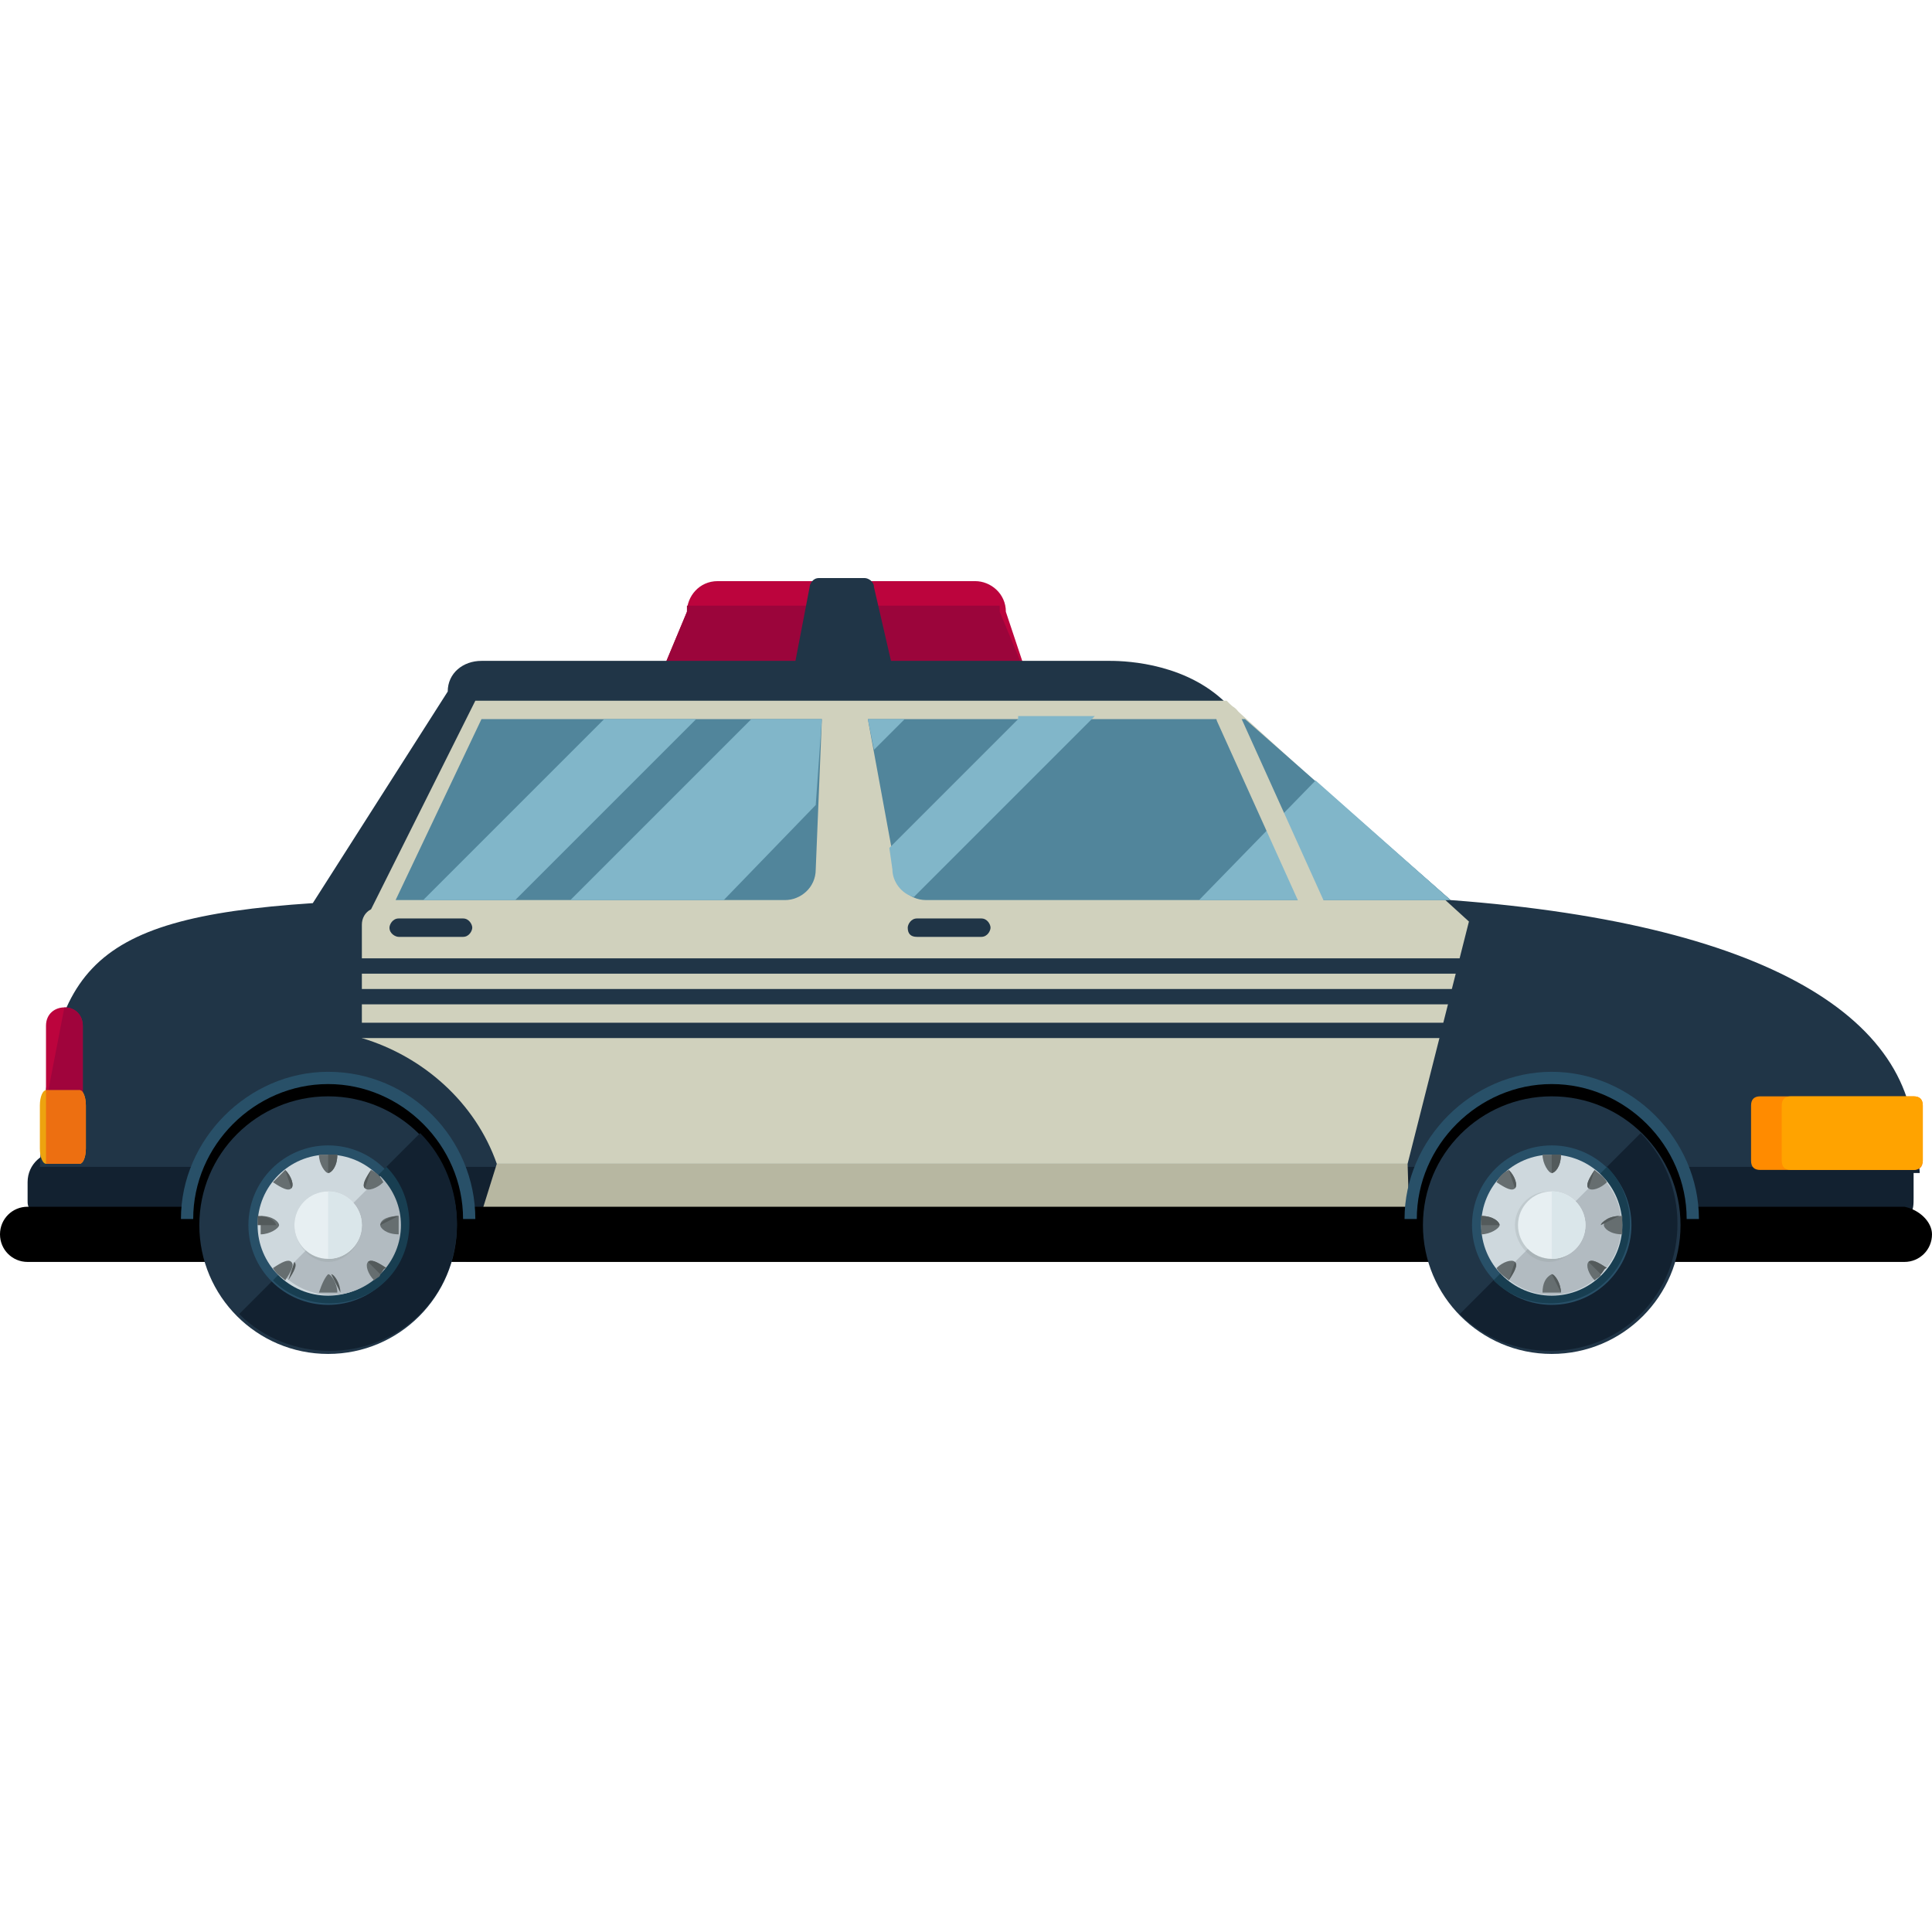
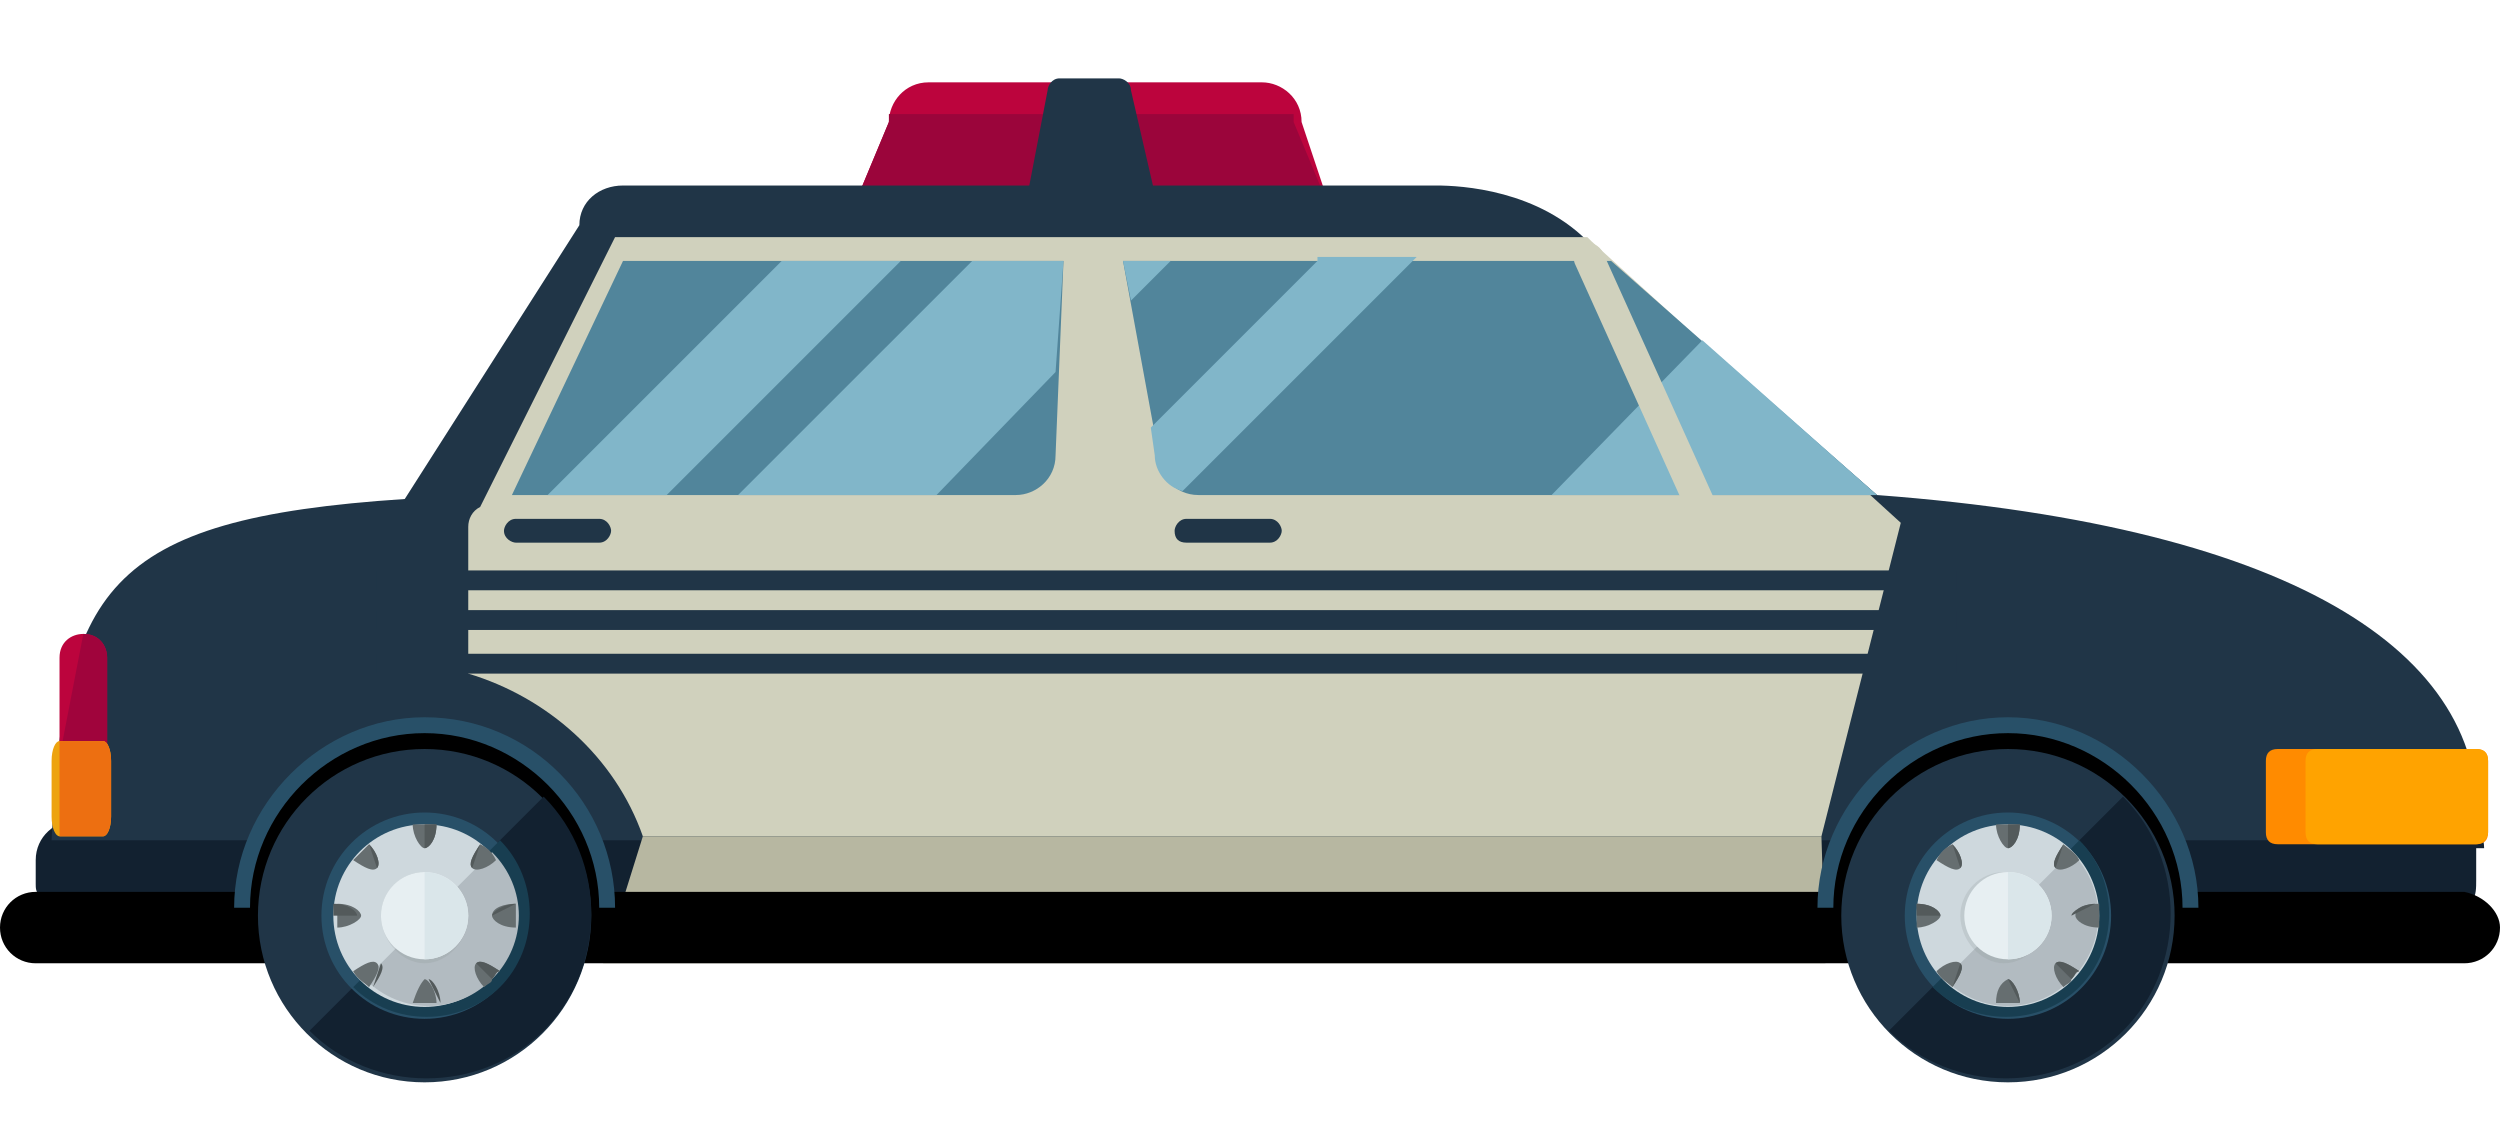
- <svg xmlns="http://www.w3.org/2000/svg" version="1.1" id="Layer_1" viewBox="0 0 504 504" xml:space="preserve">
+ <svg xmlns="http://www.w3.org/2000/svg" version="1.1" id="Layer_1" viewBox="0 135 504 230" xml:space="preserve">
  <path style="fill:#BC043D;" d="M268.8,178.8c0,4-11.2,8-15.2,8h-67.2c-4,0-15.2-3.2-15.2-8l8-19.2c0-4,3.2-8,8-8h67.2c4,0,8,3.2,8,8  L268.8,178.8z" />
  <path style="fill:#9B053B;" d="M268.8,178.8l-8-19.2c0-0.8,0-1.6,0-1.6h-81.6c0,0.8,0,1.6,0,1.6l-8,19.2c0,4,11.2,8,15.2,8h67.2  C257.6,186.8,268.8,183.6,268.8,178.8z" />
  <path style="fill:#122130;" d="M500.8,306c0-4-3.2-5.6-8-5.6H15.2c-4,0-8,3.2-8,8v4.8c0,0.8,0,1.6,0.8,2.4c-0.8,0.8-0.8,2.4-0.8,3.2  c0,4,3.2,6.4,6.4,6.4h479.2c4,0,6.4-3.2,6.4-6.4c0-0.8,0-1.6-0.8-2.4c0.8-0.8,0.8-2.4,0.8-4V306H500.8z" />
  <path style="fill:#203547;" d="M378.4,234.8l-57.6-50.4c-10.4-11.2-26.4-12-31.2-12h-164c-4.8,0-8.8,3.2-8.8,8l-35.2,55.2  c-60.8,4-68.8,18.4-71.2,68.8h488.8C503.2,267.6,464,241.2,378.4,234.8z" />
  <path style="fill:#D0D1BD;" d="M320.8,183.6l-0.8-0.8H124l-27.2,54.4c-1.6,0.8-2.4,2.4-2.4,4V270c0,0,0,0,0,0.8  c16,4.8,29.6,16.8,35.2,32.8h237.6l16-63.2L320.8,183.6z" />
  <path style="fill:#FF8B00;" d="M501.6,302.8c0,1.6-0.8,2.4-2.4,2.4h-40c-1.6,0-2.4-0.8-2.4-2.4v-14.4c0-1.6,0.8-2.4,2.4-2.4h40  c1.6,0,2.4,0.8,2.4,2.4V302.8z" />
  <path style="fill:#FFA300;" d="M501.6,302.8v-14.4c0-1.6-0.8-2.4-2.4-2.4h-32c-1.6,0-2.4,0.8-2.4,2.4v14.4c0,1.6,0.8,2.4,2.4,2.4h32  C500.8,305.2,501.6,303.6,501.6,302.8z" />
  <g>
    <path style="fill:#51859B;" d="M125.6,187.6l-22.4,47.2c0,0,1.6,0,0.8,0h100.8c4,0,8-3.2,8-8l1.6-39.2H125.6z" />
    <path style="fill:#51859B;" d="M324.8,187.6h-98.4l7.2,39.2c0,4,3.2,8,8,8h136.8L324.8,187.6z" />
  </g>
  <polygon style="fill:#B7B7A1;" points="121.6,329.2 368,329.2 367.2,303.6 129.6,303.6 " />
  <path d="M504,322c0,4-3.2,7.2-7.2,7.2H7.2c-4,0-7.2-3.2-7.2-7.2l0,0c0-4,3.2-7.2,7.2-7.2h489.6C500.8,315.6,504,318.8,504,322  L504,322z" />
  <g>
    <rect x="76" y="250" style="fill:#203547;" width="318.4" height="4" />
    <rect x="76" y="258" style="fill:#203547;" width="318.4" height="4" />
    <rect x="76" y="266.8" style="fill:#203547;" width="318.4" height="4" />
    <path style="fill:#203547;" d="M258.4,242c0,0.8-0.8,2.4-2.4,2.4h-16.8c-1.6,0-2.4-0.8-2.4-2.4l0,0c0-0.8,0.8-2.4,2.4-2.4H256   C257.6,239.6,258.4,241.2,258.4,242L258.4,242z" />
    <path style="fill:#203547;" d="M123.2,242c0,0.8-0.8,2.4-2.4,2.4H104c-0.8,0-2.4-0.8-2.4-2.4l0,0c0-0.8,0.8-2.4,2.4-2.4h16.8   C122.4,239.6,123.2,241.2,123.2,242L123.2,242z" />
    <path style="fill:#203547;" d="M232.8,174c0,0.8-0.8,2.4-2.4,2.4h-20.8c-0.8,0-2.4-0.8-2.4-2.4l4-20.8c0-0.8,0.8-2.4,2.4-2.4h12   c0.8,0,2.4,0.8,2.4,2.4L232.8,174z" />
  </g>
  <path style="fill:#BC043D;" d="M21.6,287.6c0,3.2-2.4,4.8-4.8,4.8l0,0c-3.2,0-4.8-2.4-4.8-4.8v-20c0-3.2,2.4-4.8,4.8-4.8l0,0  c3.2,0,4.8,2.4,4.8,4.8C21.6,267.6,21.6,287.6,21.6,287.6z" />
  <path style="fill:#A0043C;" d="M16.8,262.8L16.8,262.8c3.2,0,4.8,2.4,4.8,4.8v20c0,3.2-2.4,4.8-4.8,4.8l0,0c-3.2,0-4.8-2.4-4.8-4.8" />
  <path style="fill:#EDA30F;" d="M22.4,299.6c0,2.4-0.8,4-1.6,4H12c-0.8,0-1.6-1.6-1.6-4v-11.2c0-2.4,0.8-4,1.6-4h8.8  c0.8,0,1.6,1.6,1.6,4V299.6z" />
  <path style="fill:#ED6F11;" d="M12,284.4h8.8c0.8,0,1.6,1.6,1.6,4v11.2c0,2.4-0.8,4-1.6,4H12" />
  <path d="M48.8,318c0-20,16.8-36.8,36.8-36.8s36.8,16.8,36.8,36.8" />
  <path style="fill:#285068;" d="M124,318h-3.2c0-19.2-16-35.2-35.2-35.2s-35.2,16-35.2,35.2h-3.2c0-20.8,17.6-38.4,38.4-38.4  C107.2,279.6,124,297.2,124,318z" />
  <circle style="fill:#203547;" cx="85.6" cy="319.6" r="33.6" />
  <path style="fill:#122130;" d="M109.6,295.6c12.8,12.8,12.8,34.4,0,47.2c-12.8,12.8-34.4,12.8-47.2,0" />
  <circle style="fill:#285068;" cx="85.6" cy="319.6" r="20.8" />
  <path style="fill:#183E51;" d="M100.8,304.4c8,8,8,21.6,0,29.6s-21.6,8-29.6,0" />
  <circle style="fill:#CED8DD;" cx="85.6" cy="319.6" r="18.4" />
  <path style="fill:#B2BBC1;" d="M99.2,306.8c7.2,7.2,7.2,18.4,0,25.6s-18.4,7.2-25.6,0" />
  <path style="opacity:0.2;fill:#888F91;enable-background:new    ;" d="M94.4,319.6c0,4.8-4,9.6-8.8,9.6s-8.8-4.8-8.8-9.6  c0-4.8,4-8.8,8.8-8.8S94.4,314.8,94.4,319.6z" />
  <circle style="fill:#E7EFF2;" cx="85.6" cy="319.6" r="8.8" />
  <path style="fill:#DAE6EA;" d="M85.6,310.8c4.8,0,8.8,4,8.8,8.8s-4,8.8-8.8,8.8" />
  <path style="fill:#666E70;" d="M85.6,301.2c-0.8,0-1.6,0-2.4,0c0,2.4,1.6,4.8,2.4,4.8s2.4-1.6,2.4-4.8  C88,301.2,87.2,301.2,85.6,301.2z" />
  <path style="fill:#535A5B;" d="M85.6,306c0.8,0,2.4-1.6,2.4-4.8c-0.8,0-1.6,0-2.4,0" />
  <path style="fill:#666E70;" d="M83.2,337.2c1.6,0,3.2,0,4.8,0c0-2.4-1.6-4.8-2.4-4.8C84.8,333.2,84,334.8,83.2,337.2z" />
  <path style="fill:#535A5B;" d="M88.8,337.2c0-2.4-1.6-4.8-2.4-4.8" />
  <path style="fill:#666E70;" d="M71.2,308.4c2.4,1.6,4,2.4,4.8,1.6s0-3.2-1.6-4.8C73.6,306,72.8,306.8,71.2,308.4z" />
  <path style="fill:#535A5B;" d="M76,310c0.8-0.8,0-3.2-1.6-4.8" />
  <path style="fill:#666E70;" d="M100.8,330.8c-2.4-1.6-4-2.4-4.8-1.6s0,3.2,1.6,4.8c0.8-0.8,1.6-0.8,1.6-1.6  C99.2,331.6,100,330.8,100.8,330.8z" />
  <path style="fill:#535A5B;" d="M99.2,332.4c0.8-0.8,0.8-1.6,1.6-1.6c-2.4-1.6-4-2.4-4.8-1.6" />
  <path style="fill:#666E70;" d="M68,322c2.4,0,4.8-1.6,4.8-2.4s-1.6-2.4-4.8-2.4c0,0.8,0,1.6,0,2.4S68,321.2,68,322z" />
  <path style="fill:#535A5B;" d="M72,319.6c0-0.8-1.6-2.4-4.8-2.4c0,0.8,0,1.6,0,2.4" />
  <path style="fill:#666E70;" d="M99.2,319.6c0,0.8,1.6,2.4,4.8,2.4c0-1.6,0-3.2,0-4.8C101.6,317.2,99.2,318,99.2,319.6z" />
  <path style="fill:#535A5B;" d="M104,317.2c-2.4,0-4.8,1.6-4.8,2.4" />
  <path style="fill:#666E70;" d="M71.2,330.8c0.8,1.6,2.4,2.4,3.2,3.2c1.6-2.4,2.4-4,1.6-4.8C75.2,328.4,73.6,329.2,71.2,330.8z" />
  <path style="fill:#535A5B;" d="M75.2,334c1.6-2.4,2.4-4,1.6-4.8" />
  <path style="fill:#666E70;" d="M96.8,305.2c-1.6,2.4-2.4,4-1.6,4.8s3.2,0,4.8-1.6C99.2,306.8,98.4,306,96.8,305.2z" />
  <path style="fill:#535A5B;" d="M96.8,305.2c-1.6,2.4-2.4,4-1.6,4.8" />
  <path d="M368,318c0-20,16.8-36.8,36.8-36.8s36.8,16.8,36.8,36.8" />
  <path style="fill:#285068;" d="M443.2,318H440c0-19.2-16-35.2-35.2-35.2s-35.2,16-35.2,35.2h-3.2c0-20.8,17.6-38.4,38.4-38.4  C425.6,279.6,443.2,297.2,443.2,318z" />
  <circle style="fill:#203547;" cx="404.8" cy="319.6" r="33.6" />
  <path style="fill:#122130;" d="M428,295.6c12.8,12.8,12.8,34.4,0,47.2c-12.8,12.8-34.4,12.8-47.2,0" />
  <circle style="fill:#285068;" cx="404.8" cy="319.6" r="20.8" />
  <path style="fill:#183E51;" d="M419.2,304.4c8,8,8,21.6,0,29.6s-21.6,8-29.6,0" />
  <circle style="fill:#CED8DD;" cx="404.8" cy="319.6" r="18.4" />
  <path style="fill:#B2BBC1;" d="M417.6,306.8c7.2,7.2,7.2,18.4,0,25.6s-18.4,7.2-25.6,0" />
  <path style="opacity:0.2;fill:#888F91;enable-background:new    ;" d="M412.8,319.6c0,4.8-4,9.6-8.8,9.6s-8.8-4.8-8.8-9.6  c0-4.8,4-8.8,8.8-8.8C409.6,310.8,412.8,314.8,412.8,319.6z" />
  <circle style="fill:#E7EFF2;" cx="404.8" cy="319.6" r="8.8" />
  <path style="fill:#DAE6EA;" d="M404.8,310.8c4.8,0,8.8,4,8.8,8.8s-4,8.8-8.8,8.8" />
  <path style="fill:#666E70;" d="M404.8,301.2c-0.8,0-1.6,0-2.4,0c0,2.4,1.6,4.8,2.4,4.8s2.4-1.6,2.4-4.8  C406.4,301.2,405.6,301.2,404.8,301.2z" />
  <path style="fill:#535A5B;" d="M404.8,306c0.8,0,2.4-1.6,2.4-4.8c-0.8,0-1.6,0-2.4,0" />
  <path style="fill:#666E70;" d="M402.4,337.2c1.6,0,3.2,0,4.8,0c0-2.4-1.6-4.8-2.4-4.8C403.2,333.2,402.4,334.8,402.4,337.2z" />
  <path style="fill:#535A5B;" d="M407.2,337.2c0-2.4-1.6-4.8-2.4-4.8" />
  <path style="fill:#666E70;" d="M390.4,308.4c2.4,1.6,4,2.4,4.8,1.6s0-3.2-1.6-4.8C392,306,391.2,306.8,390.4,308.4z" />
  <path style="fill:#535A5B;" d="M395.2,310c0.8-0.8,0-3.2-1.6-4.8" />
  <path style="fill:#666E70;" d="M419.2,330.8c-2.4-1.6-4-2.4-4.8-1.6s0,3.2,1.6,4.8c0.8-0.8,1.6-0.8,1.6-1.6  C418.4,331.6,418.4,330.8,419.2,330.8z" />
  <path style="fill:#535A5B;" d="M417.6,332.4c0.8-0.8,0.8-1.6,1.6-1.6c-2.4-1.6-4-2.4-4.8-1.6" />
  <path style="fill:#666E70;" d="M386.4,322c2.4,0,4.8-1.6,4.8-2.4s-1.6-2.4-4.8-2.4c0,0.8,0,1.6,0,2.4S386.4,321.2,386.4,322z" />
  <path style="fill:#535A5B;" d="M391.2,319.6c0-0.8-1.6-2.4-4.8-2.4c0,0.8,0,1.6,0,2.4" />
  <path style="fill:#666E70;" d="M418.4,319.6c0,0.8,1.6,2.4,4.8,2.4c0-1.6,0-3.2,0-4.8C420,317.2,418.4,318,418.4,319.6z" />
  <path style="fill:#535A5B;" d="M422.4,317.2c-2.4,0-4.8,1.6-4.8,2.4" />
  <path style="fill:#666E70;" d="M390.4,330.8c0.8,1.6,2.4,2.4,3.2,3.2c1.6-2.4,2.4-4,1.6-4.8C394.4,328.4,392,329.2,390.4,330.8z" />
  <path style="fill:#535A5B;" d="M393.6,334c1.6-2.4,2.4-4,1.6-4.8" />
  <path style="fill:#666E70;" d="M416,305.2c-1.6,2.4-2.4,4-1.6,4.8s3.2,0,4.8-1.6C418.4,306.8,416.8,306,416,305.2z" />
  <path style="fill:#535A5B;" d="M416,305.2c-1.6,2.4-2.4,4-1.6,4.8" />
  <g>
    <polygon style="fill:#81B6C9;" points="181.6,187.6 157.6,187.6 110.4,234.8 134.4,234.8  " />
    <polygon style="fill:#81B6C9;" points="212.8,210 214.4,187.6 196,187.6 148.8,234.8 188.8,234.8  " />
    <polygon style="fill:#81B6C9;" points="226.4,187.6 228,195.6 236,187.6  " />
    <path style="fill:#81B6C9;" d="M265.6,187.6L232,221.2l0.8,5.6c0,3.2,2.4,6.4,5.6,7.2l47.2-47.2h-20V187.6z" />
    <polygon style="fill:#81B6C9;" points="312.8,234.8 378.4,234.8 343.2,203.6  " />
  </g>
  <path style="fill:#D0D1BD;" d="M345.6,235.6c0.8,1.6,0,3.2-1.6,4l0,0c-1.6,0.8-3.2,0-4-1.6l-22.4-49.6c-0.8-1.6,0-3.2,1.6-4l0,0  c1.6-0.8,3.2,0,4,1.6L345.6,235.6z" />
</svg>
